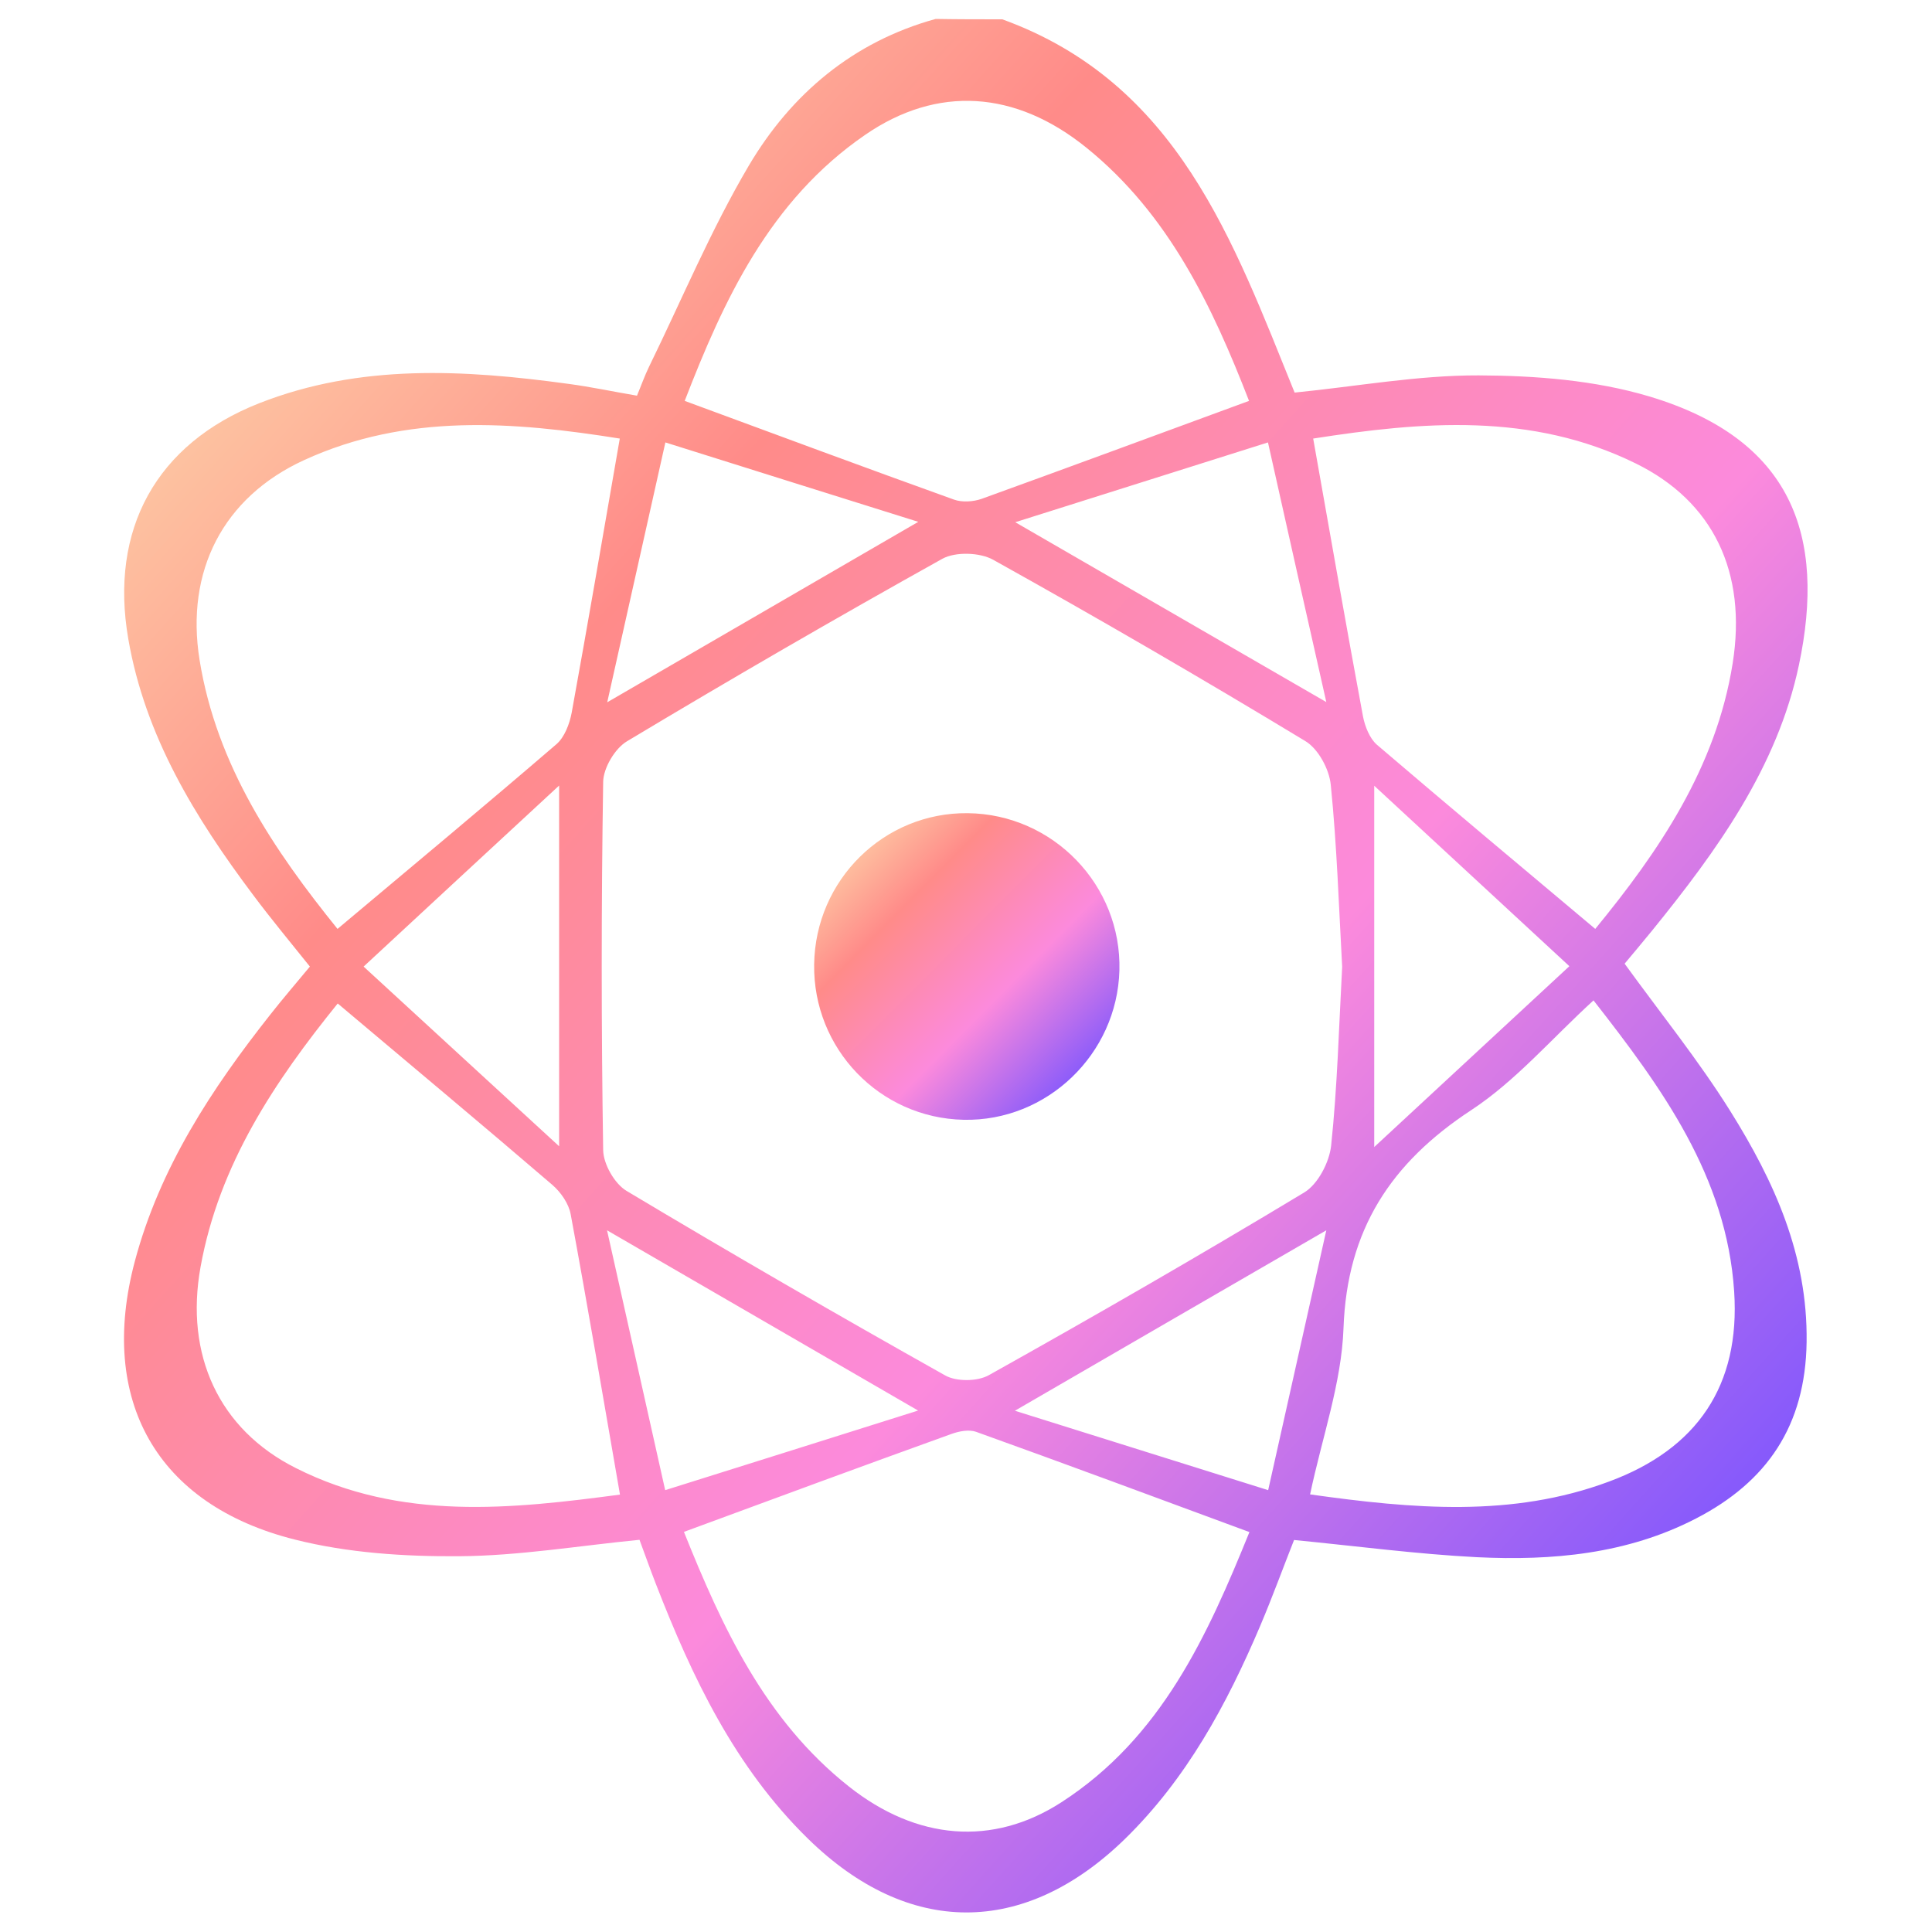
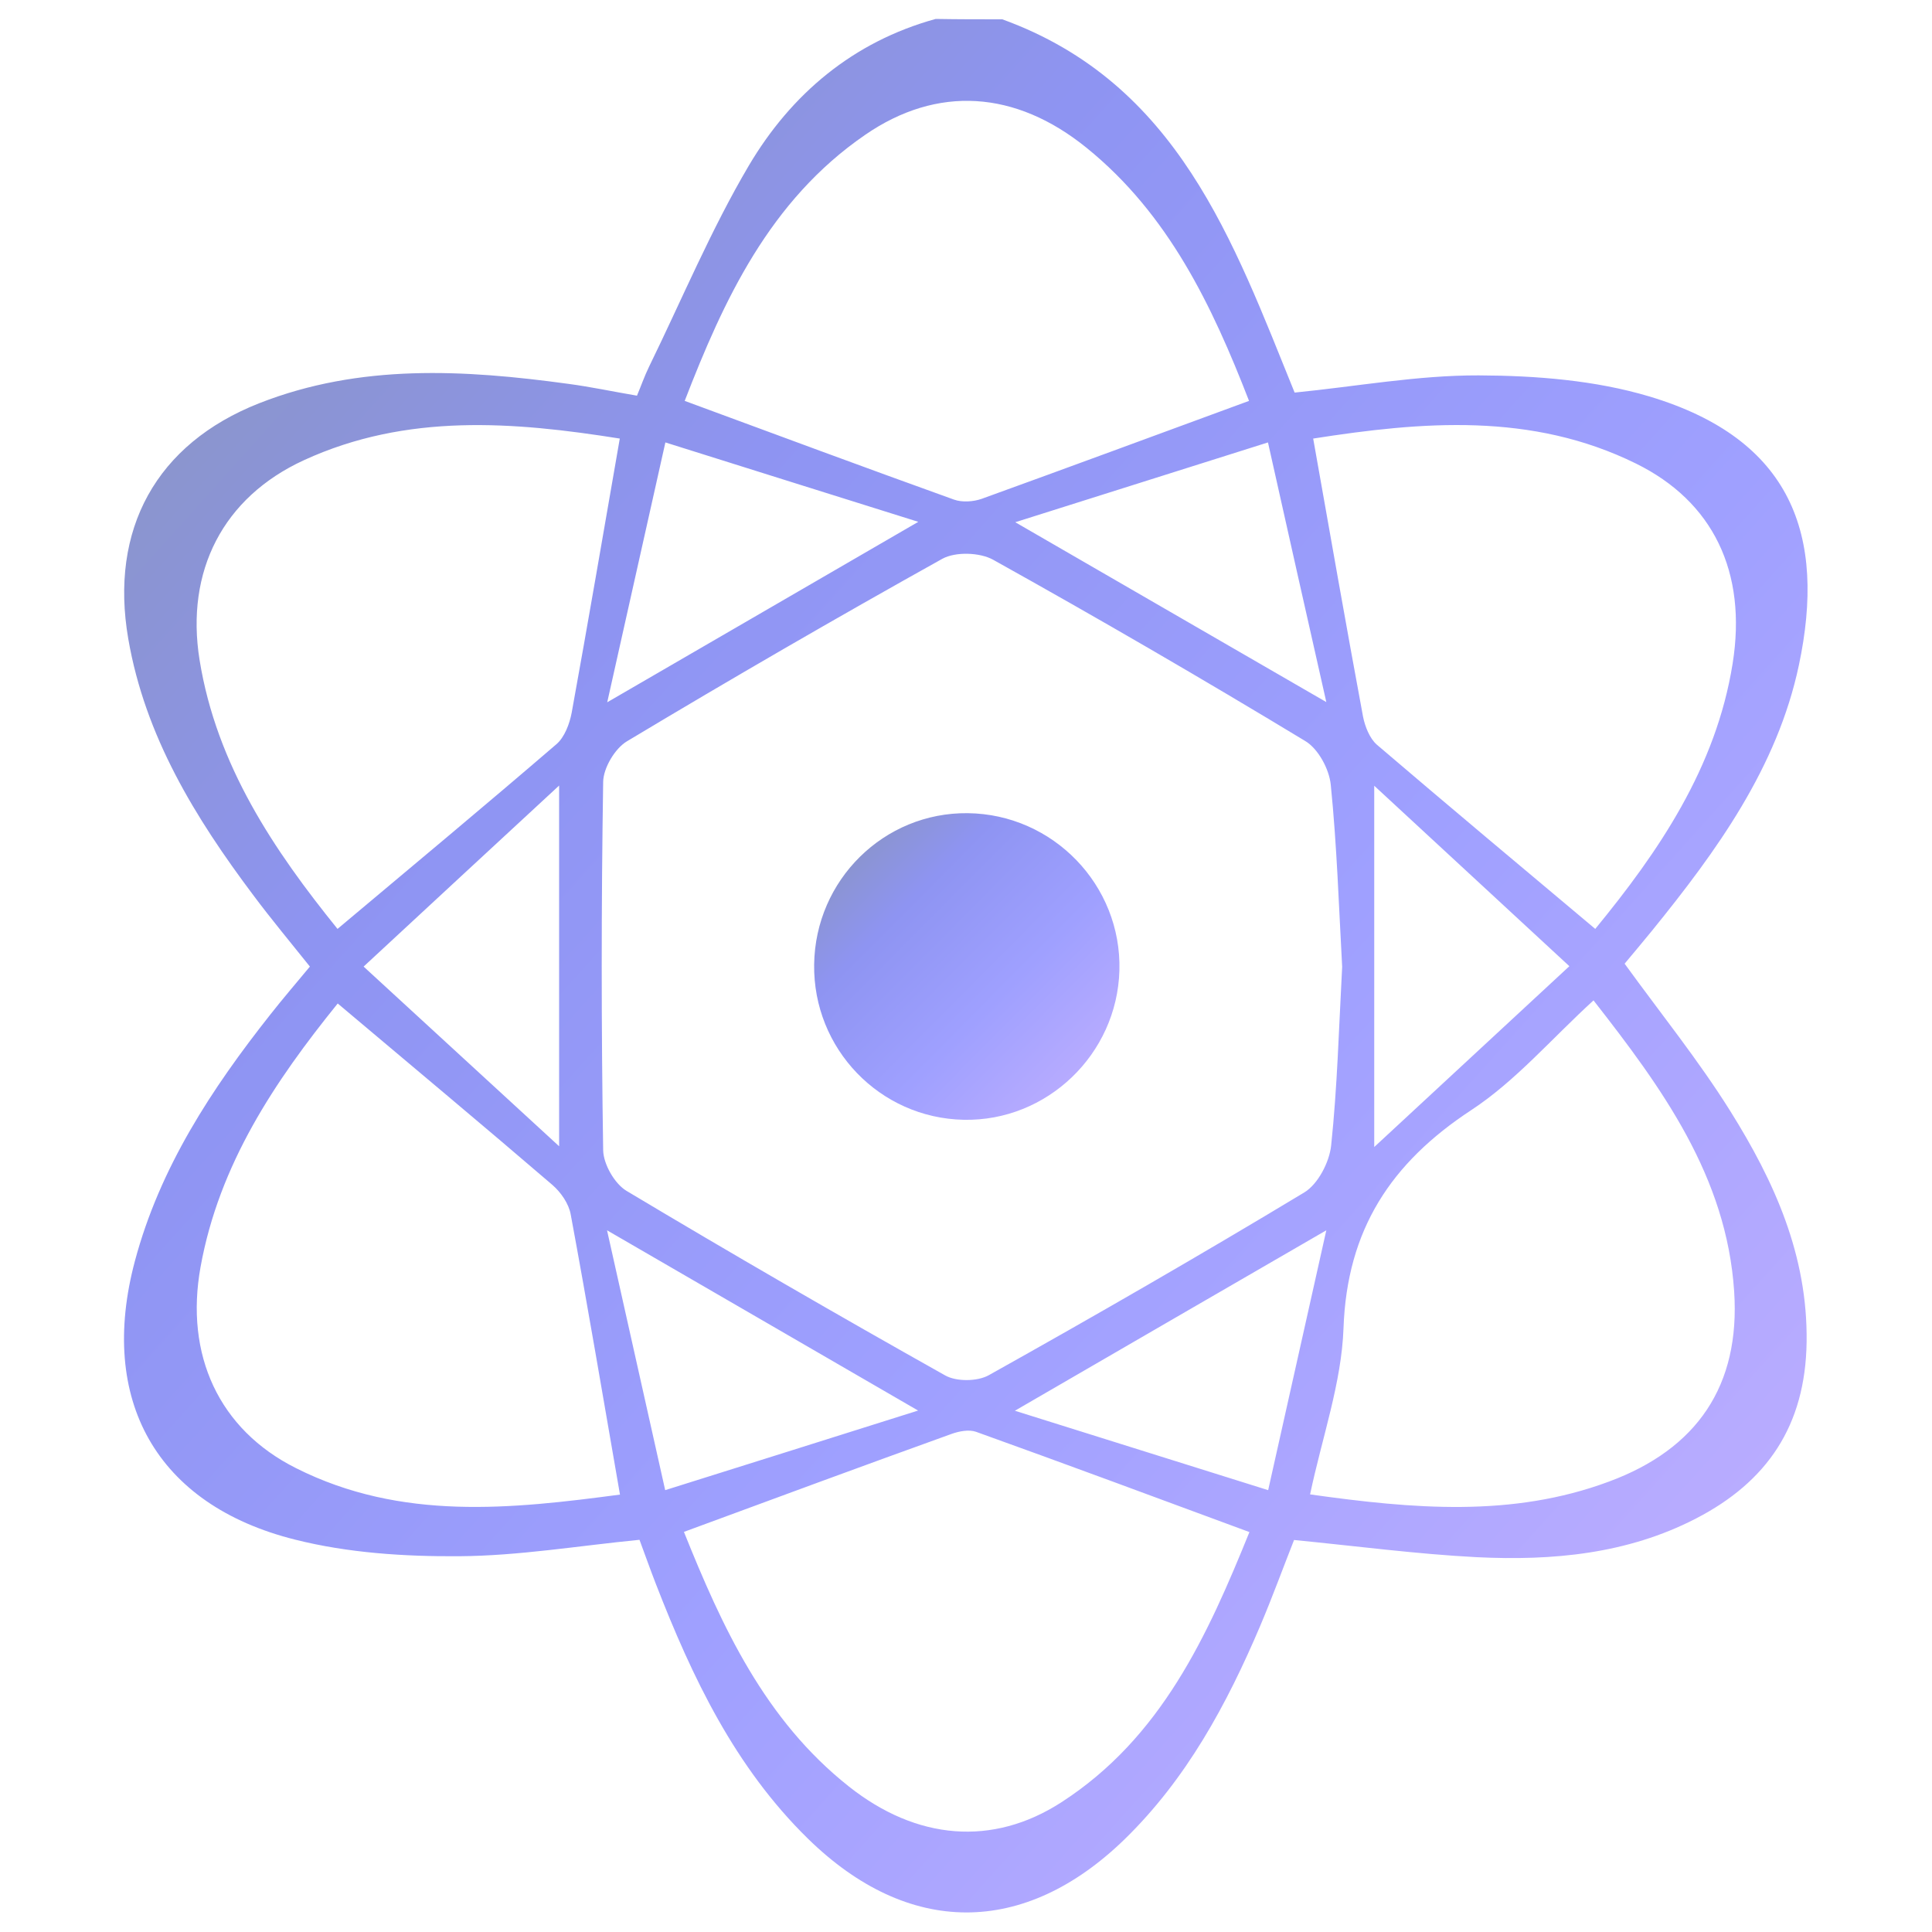
<svg xmlns="http://www.w3.org/2000/svg" version="1.1" x="0px" y="0px" viewBox="0 0 1000 1000" enable-background="new 0 0 1000 1000" xml:space="preserve">
  <defs>
    <linearGradient id="outt" x1="0%" y1="0%" x2="100%" y2="100%">
-       <stop offset="0%" style="stop-color:#FCECB2;stop-opacity:1" />
-       <stop offset="30%" style="stop-color:#FF8B89;stop-opacity:1" />
-       <stop offset="60%" style="stop-color:#FC8ADC;stop-opacity:1" />
-       <stop offset="90%" style="stop-color:#7954FF;stop-opacity:1" />
-       <stop offset="100%" style="stop-color:#70BCFF;stop-opacity:1" />
+       <stop offset="0%" style="stop-color:#8895b3;stop-opacity:1" />
+       <stop offset="30%" style="stop-color:#8e94f2;stop-opacity:1" />
+       <stop offset="60%" style="stop-color:#9fa0ff;stop-opacity:1" />
+       <stop offset="90%" style="stop-color:#bbadff;stop-opacity:1" />
+       <stop offset="100%" style="stop-color:#dab6fc;stop-opacity:1" />
    </linearGradient>
    <linearGradient id="cent" x1="0%" y1="0%" x2="100%" y2="100%">
-       <stop offset="0%" style="stop-color:#FCECB2;stop-opacity:1" />
-       <stop offset="30%" style="stop-color:#FF8B89;stop-opacity:1" />
-       <stop offset="60%" style="stop-color:#FC8ADC;stop-opacity:1" />
-       <stop offset="90%" style="stop-color:#7954FF;stop-opacity:1" />
-       <stop offset="100%" style="stop-color:#70BCFF;stop-opacity:1" />
+       <stop offset="0%" style="stop-color:#8895b3;stop-opacity:1" />
+       <stop offset="30%" style="stop-color:#8E94F2;stop-opacity:1" />
+       <stop offset="60%" style="stop-color:#9FA0FF;stop-opacity:1" />
+       <stop offset="90%" style="stop-color:#BBADFF;stop-opacity:1" />
+       <stop offset="100%" style="stop-color:#DAB6FC;stop-opacity:1" />
    </linearGradient>
  </defs>
  <g>
    <path fill="url(#outt)" d="M518.8,10c90.9,33,119.5,114.9,151.3,193.2c32.2-3.2,63.7-9,95.2-8.9c29.6,0.1,60.3,2.5,88.4,10.9c73.8,22.1,91.6,72,77.4,139.1c-11.2,52.9-42.5,96.1-76,137.4c-4.8,5.9-9.7,11.7-14.2,17.1c18.7,25.8,38.3,50.1,54.7,76.3c22.7,36.3,40.1,74.5,39.5,119.5c-0.6,43.4-20.5,72.4-57.3,91.4c-35.6,18.4-74.3,21.9-113.4,20c-31-1.6-61.9-5.7-94.6-8.9c-5.5,13.9-11.1,29.3-17.5,44.4c-17.3,40.7-38.1,79.2-70.2,110.5c-52.1,50.6-112,50.5-163.9-0.3c-37.8-37-59.9-83.4-78.7-131.8c-3-7.7-5.7-15.4-8.5-22.9c-31.6,3.1-62.5,8.3-93.3,8.5c-28.4,0.2-57.6-1.7-85-8.6c-71.9-18-102-72.4-82.9-144.1c12.9-48.4,39.7-89.2,70.3-127.9c6.3-8,12.9-15.7,20.3-24.6c-9.9-12.4-20-24.5-29.4-37.1c-30-40-55.9-82.1-64.6-132.5c-9.8-56.6,14.4-101,67.8-122c52.2-20.5,106.1-17.4,160.1-10c11.3,1.5,22.5,3.9,35.4,6.1c2.1-5,3.9-10.2,6.3-15.1c17-34.8,32-70.8,51.6-104c21.9-37,53.9-64.1,96.7-75.9C495.9,10,507.4,10,518.8,10z M694.7,500.4c-1.7-30.7-2.7-62.6-5.9-94.2c-0.8-8.1-6.5-18.7-13.3-22.7C622.3,351.3,568.4,320,514,289.7c-6.9-3.8-19.4-4.2-26.2-0.5c-54.9,30.6-109.3,62.1-163.3,94.5c-6.2,3.7-12.2,13.8-12.3,21c-1,63.5-1,127.1,0,190.6c0.1,7.2,5.9,17.4,12.1,21.1c54.5,32.6,109.5,64.4,164.9,95.5c5.8,3.3,16.7,3.2,22.6-0.1c54.9-30.7,109.4-62.1,163.3-94.6c7.1-4.3,13-15.7,13.9-24.3C692.2,562.6,693,532,694.7,500.4z M320.8,227c-54.7-8.7-110.2-13.3-163.5,11.2c-41.8,19.2-61.4,57.4-54,103.4c8.8,54.6,38.6,98.6,71.4,139.2c38.6-32.4,76.2-63.7,113.3-95.6c4.2-3.6,6.8-10.5,7.9-16.3C304.3,322.7,312.2,276.4,320.8,227z M646.5,207.5c-19.1-49.2-41.6-96.6-84.1-131c-36.8-29.8-77.3-32.4-114.6-6.7c-49.5,34-73.3,85.7-93.4,137.7c47.7,17.6,93.5,34.6,139.4,51.1c4.2,1.5,10,1.1,14.3-0.4C553.4,241.8,598.6,225.1,646.5,207.5z M679.7,227c8.9,50.2,17.1,97.1,25.8,143.9c1,5.1,3.4,11.2,7.1,14.5c37.1,31.7,74.5,63,113.1,95.4c32.9-40.1,62.5-83.5,71.1-137.3c7.6-47.5-10.2-84-50.1-103.6C792.7,213.3,736,218.2,679.7,227z M354,792.9c19.7,49.1,41.9,97.4,85.4,131.8c35.1,27.8,74.4,31.1,109.9,8.2c51.9-33.5,75.7-86.4,97.4-139.9c-48.7-18-95-35.2-141.5-51.9c-3.7-1.3-8.8-0.3-12.7,1.1C447.2,758.5,402,775.2,354,792.9z M174.8,519.4c-32.5,40.2-61.4,83.2-71,136.4c-8.2,45.5,9.5,84.1,49.4,104.1c54.6,27.5,111.8,21.1,167.7,13.7c-8.7-50-16.7-97.6-25.5-145c-1-5.6-5.1-11.5-9.5-15.3C249.7,582.2,213.1,551.7,174.8,519.4z M824.8,517.8c-21.8,19.9-40.3,41.7-63.3,56.8c-41.6,27.3-64.3,61.9-66.1,112.8c-1,28.4-11.1,56.6-17.3,86.1c53.4,7.5,104.6,12,154.6-6.6c45.8-16.9,68.1-49.8,64.9-98.4C893.7,609,860.3,563.2,824.8,517.8z M188.2,500.3c35.3,32.5,67.3,61.8,101.2,93c0-63.8,0-122.9,0-186.7C254.6,438.8,223,468,188.2,500.3z M656.3,229c-45.2,14.3-86.8,27.4-130.8,41.3c55,31.8,105.9,61.2,161,93.1C676.1,317.5,666.6,275,656.3,229z M344.4,229c-10.4,46.3-20,89.2-30.1,134.5c55.1-32,106.5-61.8,161-93.4C431.2,256.3,389.6,243.2,344.4,229z M686.5,636.8c-55.1,31.9-106.4,61.6-161.2,93.4c44,13.8,85.8,26.9,131.1,41.1C666.8,725,676.1,683.2,686.5,636.8z M711.3,406.7c0,64.8,0,123.4,0,187c35-32.4,66.8-61.9,101-93.6C777.8,468.2,746.3,439.1,711.3,406.7z M344.3,771.3c45.3-14.2,87.1-27.4,130.9-41.2c-55-31.9-106.3-61.6-161-93.3C324.3,682,333.8,724.4,344.3,771.3z" />
    <path fill="url(#cent)" d="M498.8,579.6c-43.5-0.9-78-36.8-77.4-80.4c0.6-43.8,36.2-78.8,79.5-78.3c44.2,0.5,79.7,37.3,78.5,81.4C578.2,545.7,541.9,580.5,498.8,579.6z" />
  </g>
</svg>
